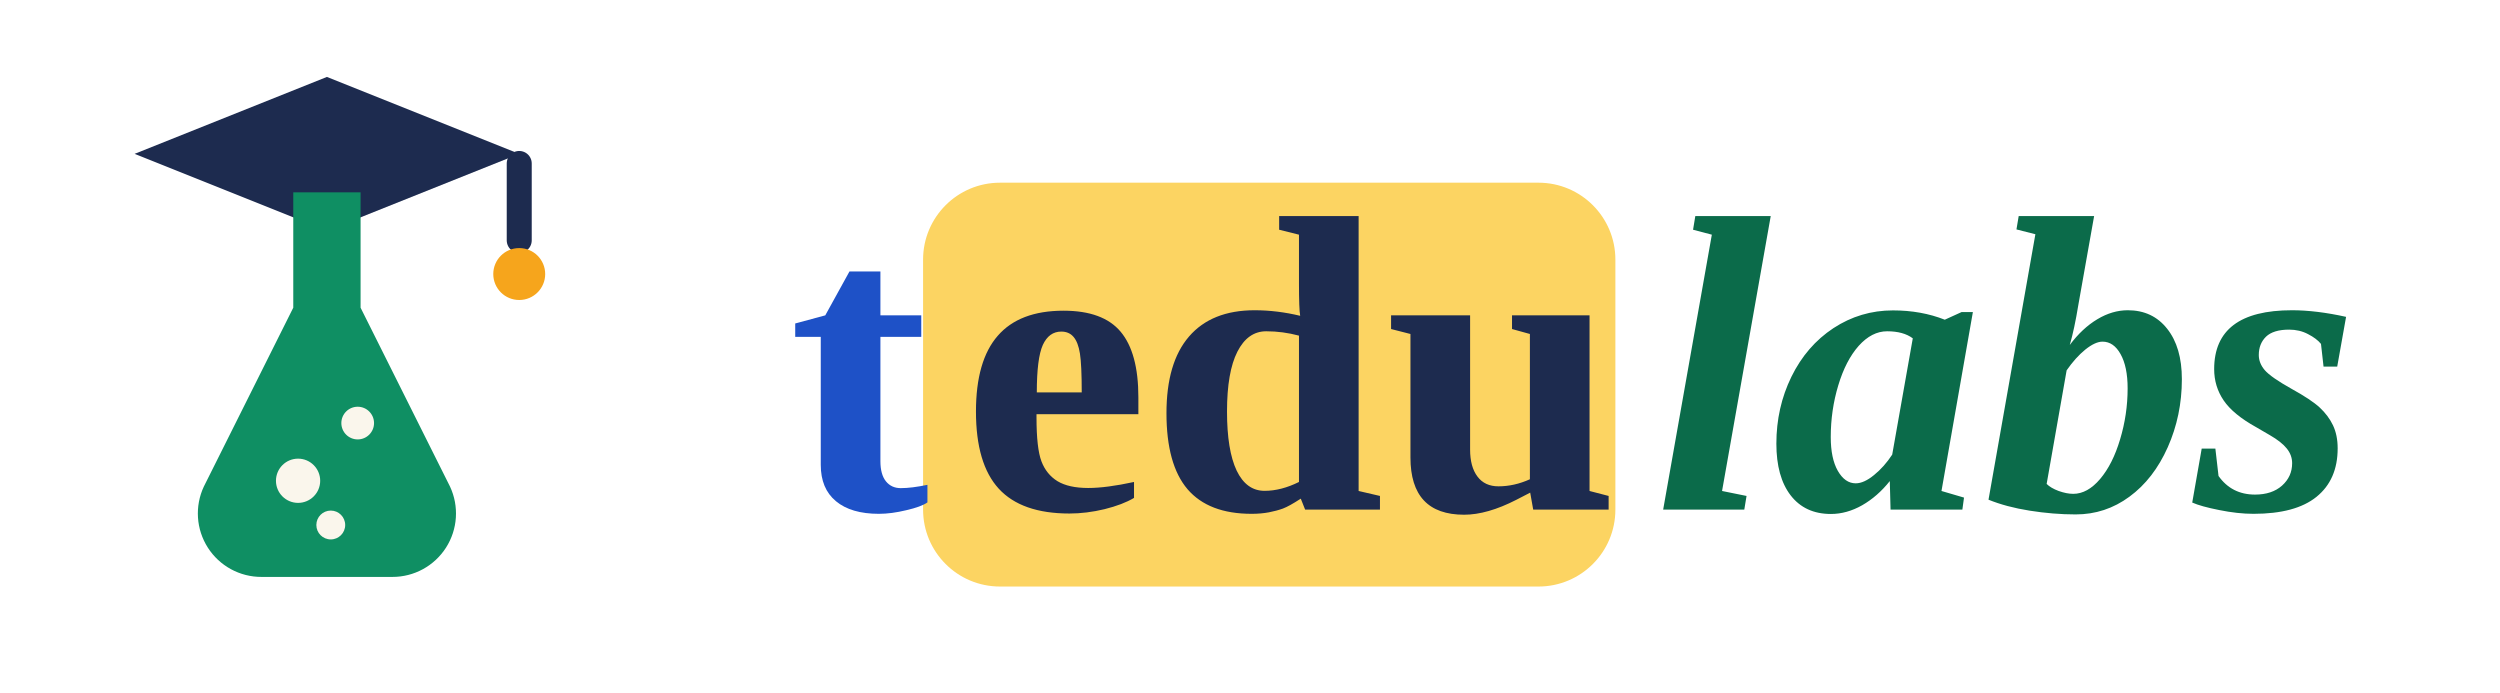
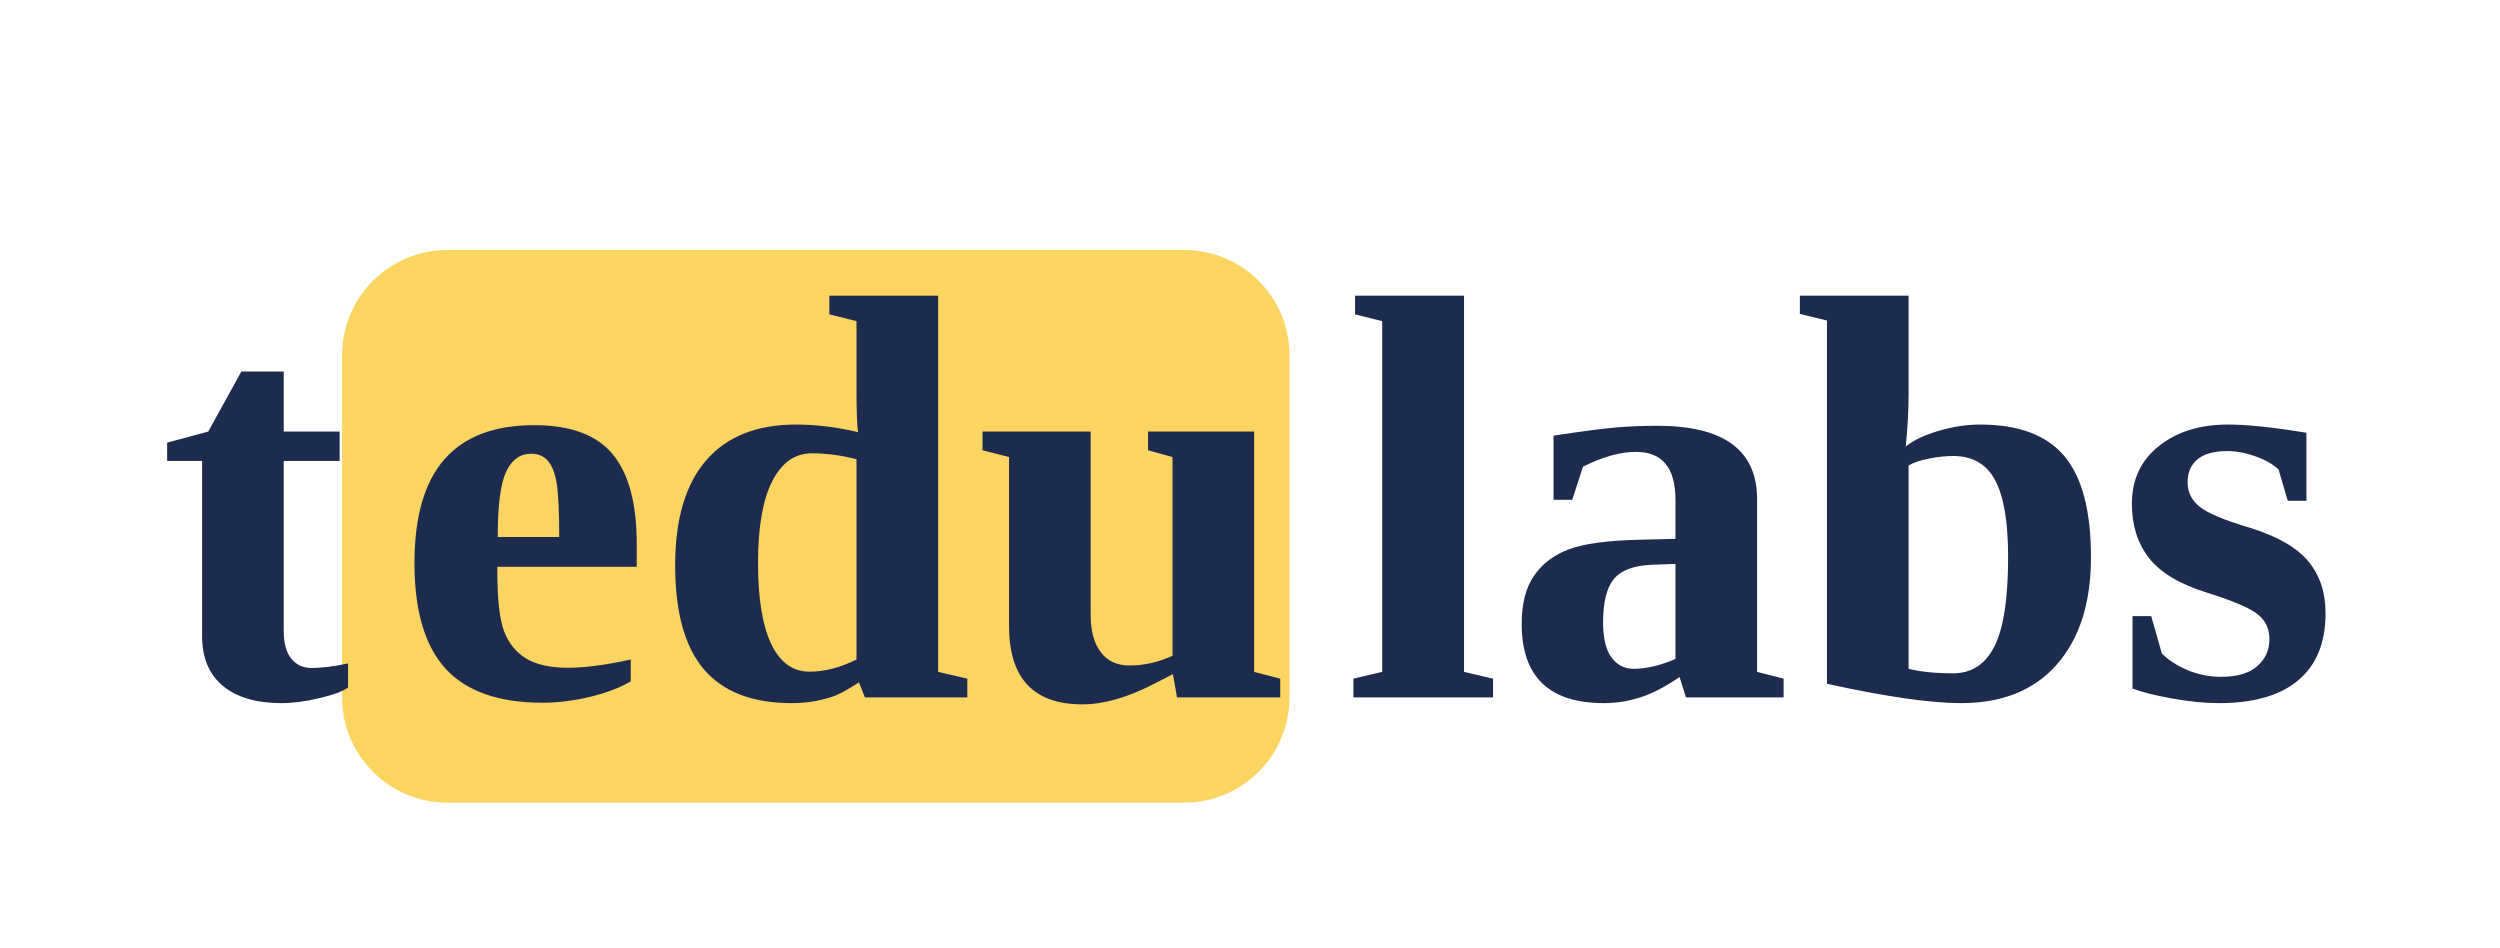
- <svg xmlns="http://www.w3.org/2000/svg" viewBox="0 0 260 72" role="img" aria-label="tedulabs">
-   <g transform="translate(2 4)">
-     <path d="M32 4 52 12 32 20 12 12Z" fill="#1d2b4f" />
-     <path d="M52 13v8" stroke="#1d2b4f" stroke-width="2.6" stroke-linecap="round" fill="none" />
-     <circle cx="52" cy="24.5" r="2.7" fill="#f6a51c" />
-     <path d="M28.5 16v12L19.2 46.6A6.6 6.6 0 0 0 25.2 56h13.6a6.6 6.6 0 0 0 6-9.4L35.5 28V16z" fill="#0f8f63" />
-     <circle cx="29" cy="46" r="2.3" fill="#faf6ec" />
-     <circle cx="35.2" cy="40" r="1.7" fill="#faf6ec" />
-     <circle cx="32.4" cy="50.6" r="1.5" fill="#faf6ec" />
-   </g>
-   <rect x="96" y="19" width="72" height="42" rx="8" fill="#fcd462" />
-   <text x="82" y="53" font-family="Georgia, 'Times New Roman', serif" font-weight="600" font-size="44" fill="#1e51c7" textLength="15">t</text>
-   <text x="100" y="53" font-family="Georgia, 'Times New Roman', serif" font-weight="600" font-size="44" fill="#1d2b4f" textLength="64">edu</text>
-   <text x="172" y="53" font-family="Georgia, 'Times New Roman', serif" font-weight="600" font-style="italic" font-size="44" fill="#0b6b4a" textLength="74">labs</text>
+ <svg xmlns="http://www.w3.org/2000/svg" viewBox="0 0 190 72" role="img" aria-label="tedulabs">
+   <rect x="26" y="19" width="72" height="42" rx="8" fill="#fcd462" />
+   <text x="12" y="53" font-family="Georgia, 'Times New Roman', serif" font-weight="600" font-size="44" fill="#1d2b4f" textLength="15">t</text>
+   <text x="30" y="53" font-family="Georgia, 'Times New Roman', serif" font-weight="600" font-size="44" fill="#1d2b4f" textLength="64">edu</text>
+   <text x="102" y="53" font-family="Georgia, 'Times New Roman', serif" font-weight="600" font-size="44" fill="#1d2b4f" textLength="76">labs</text>
</svg>
